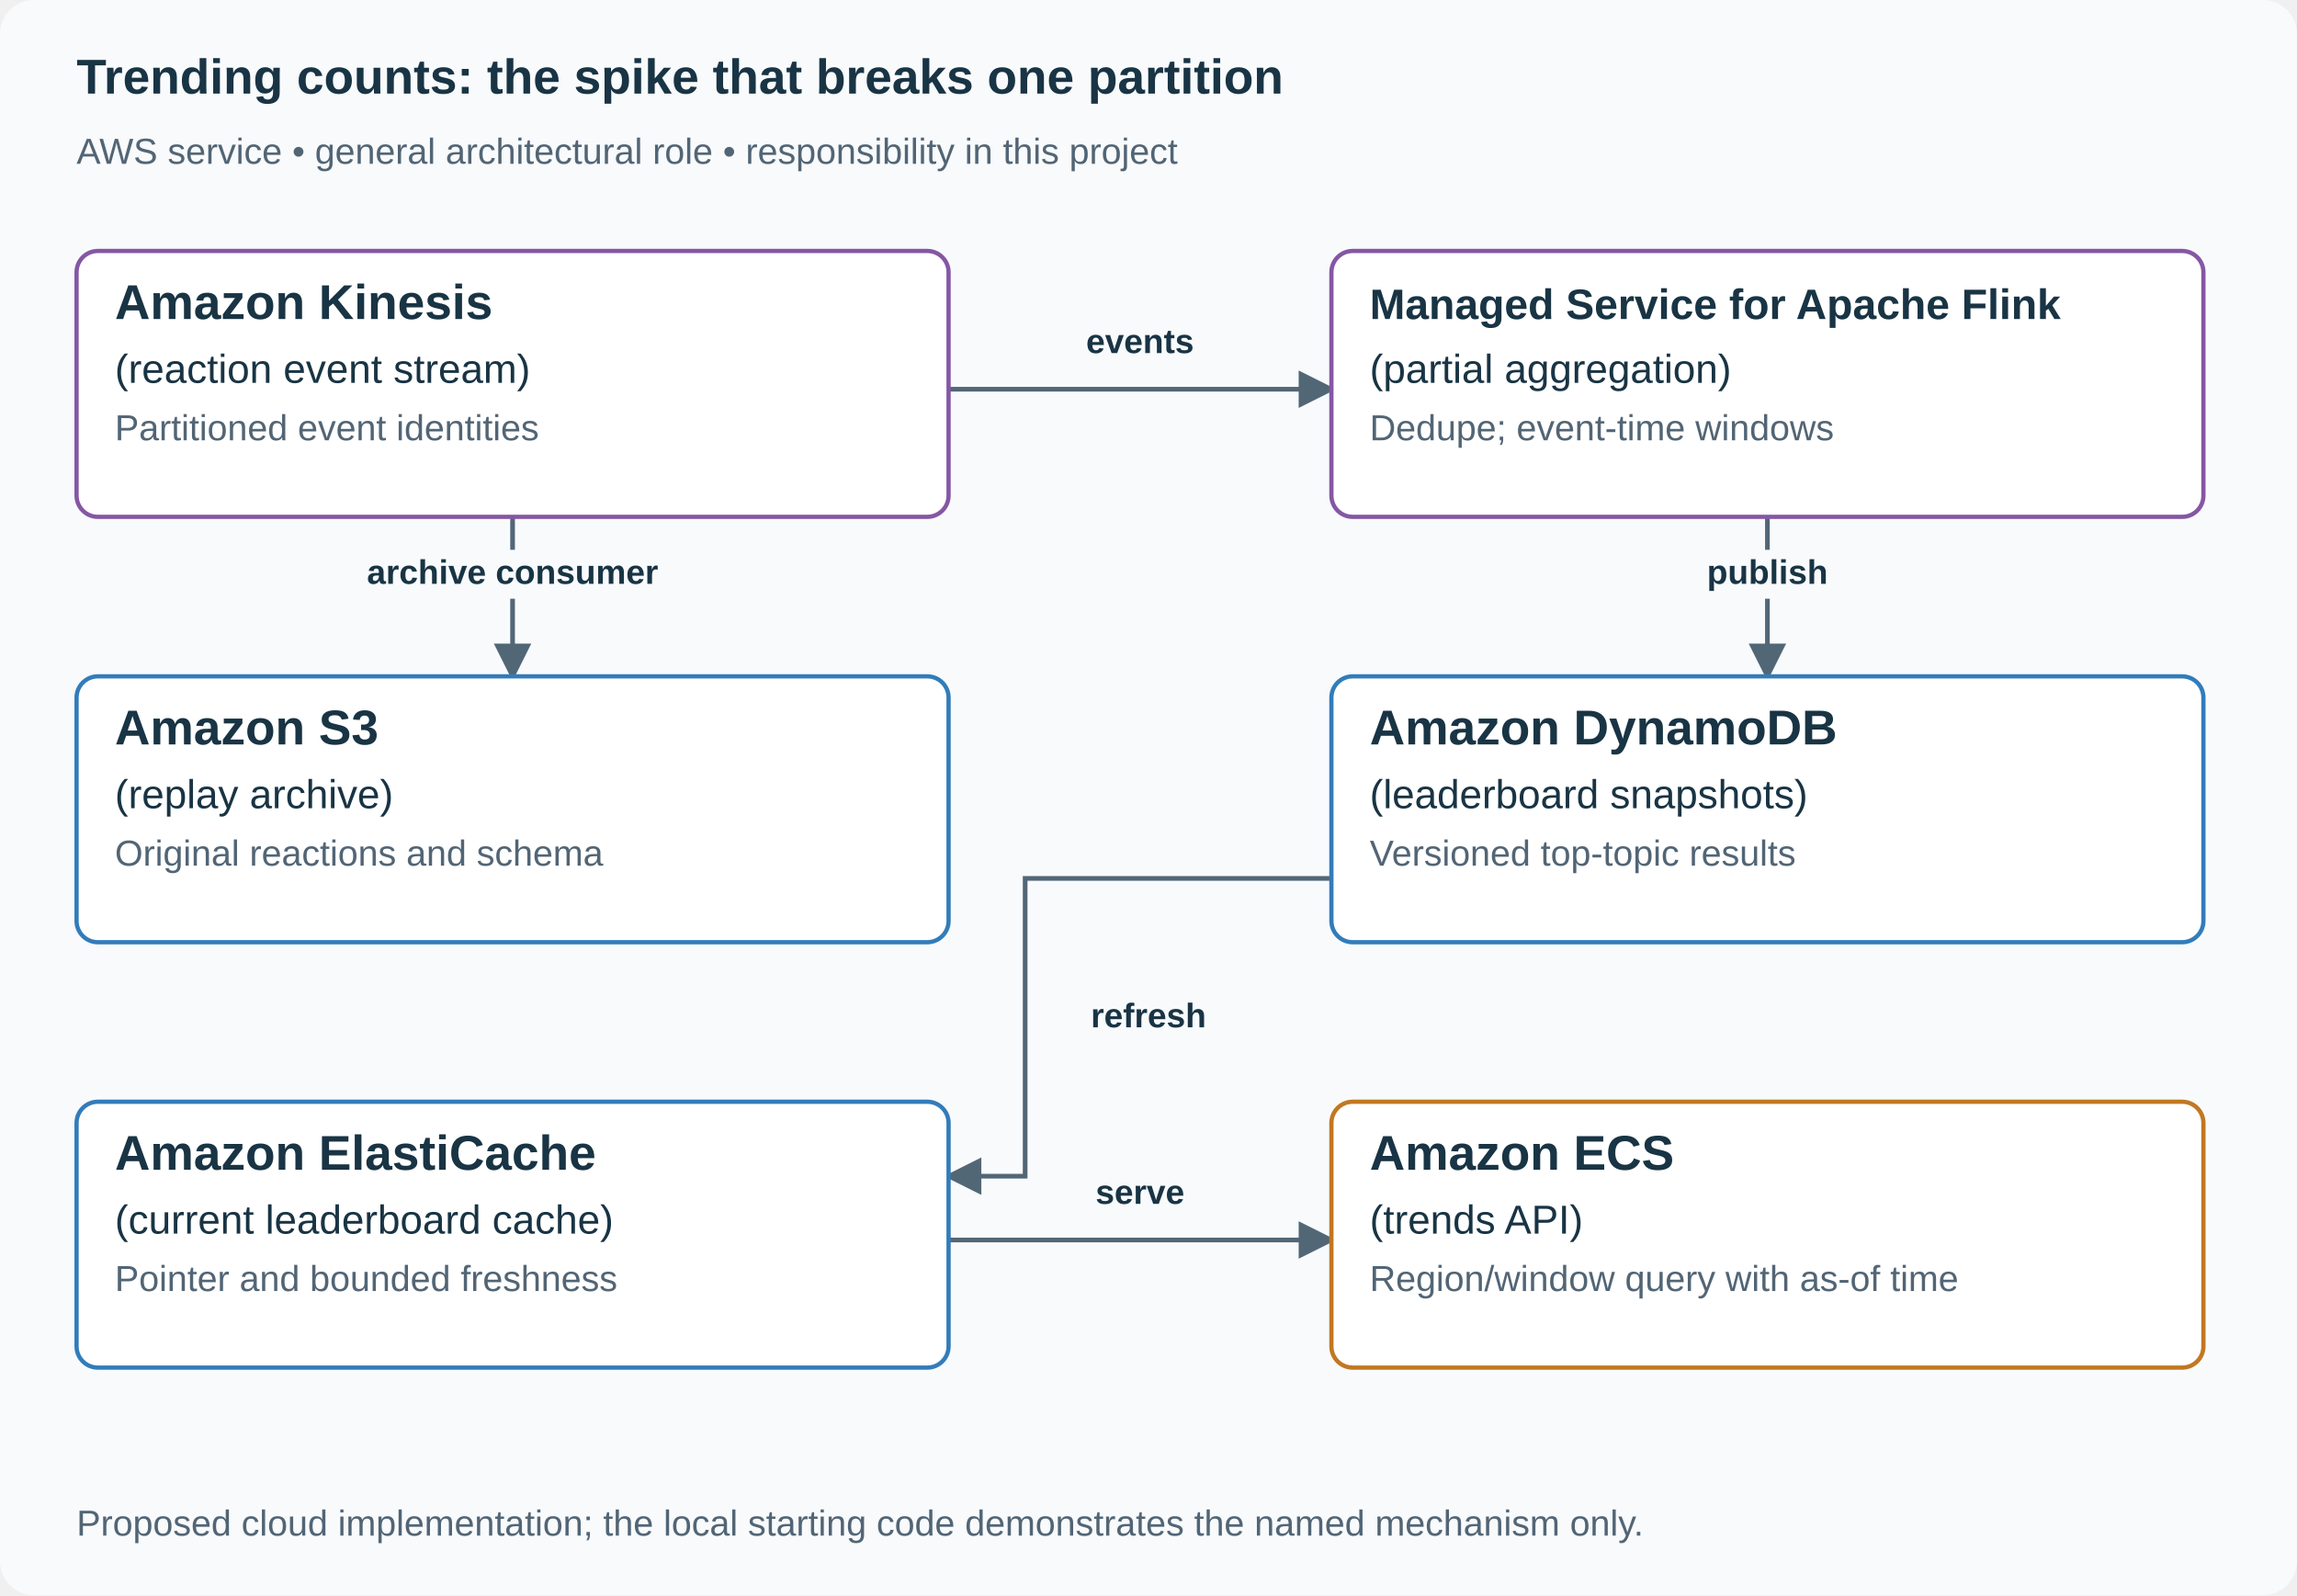
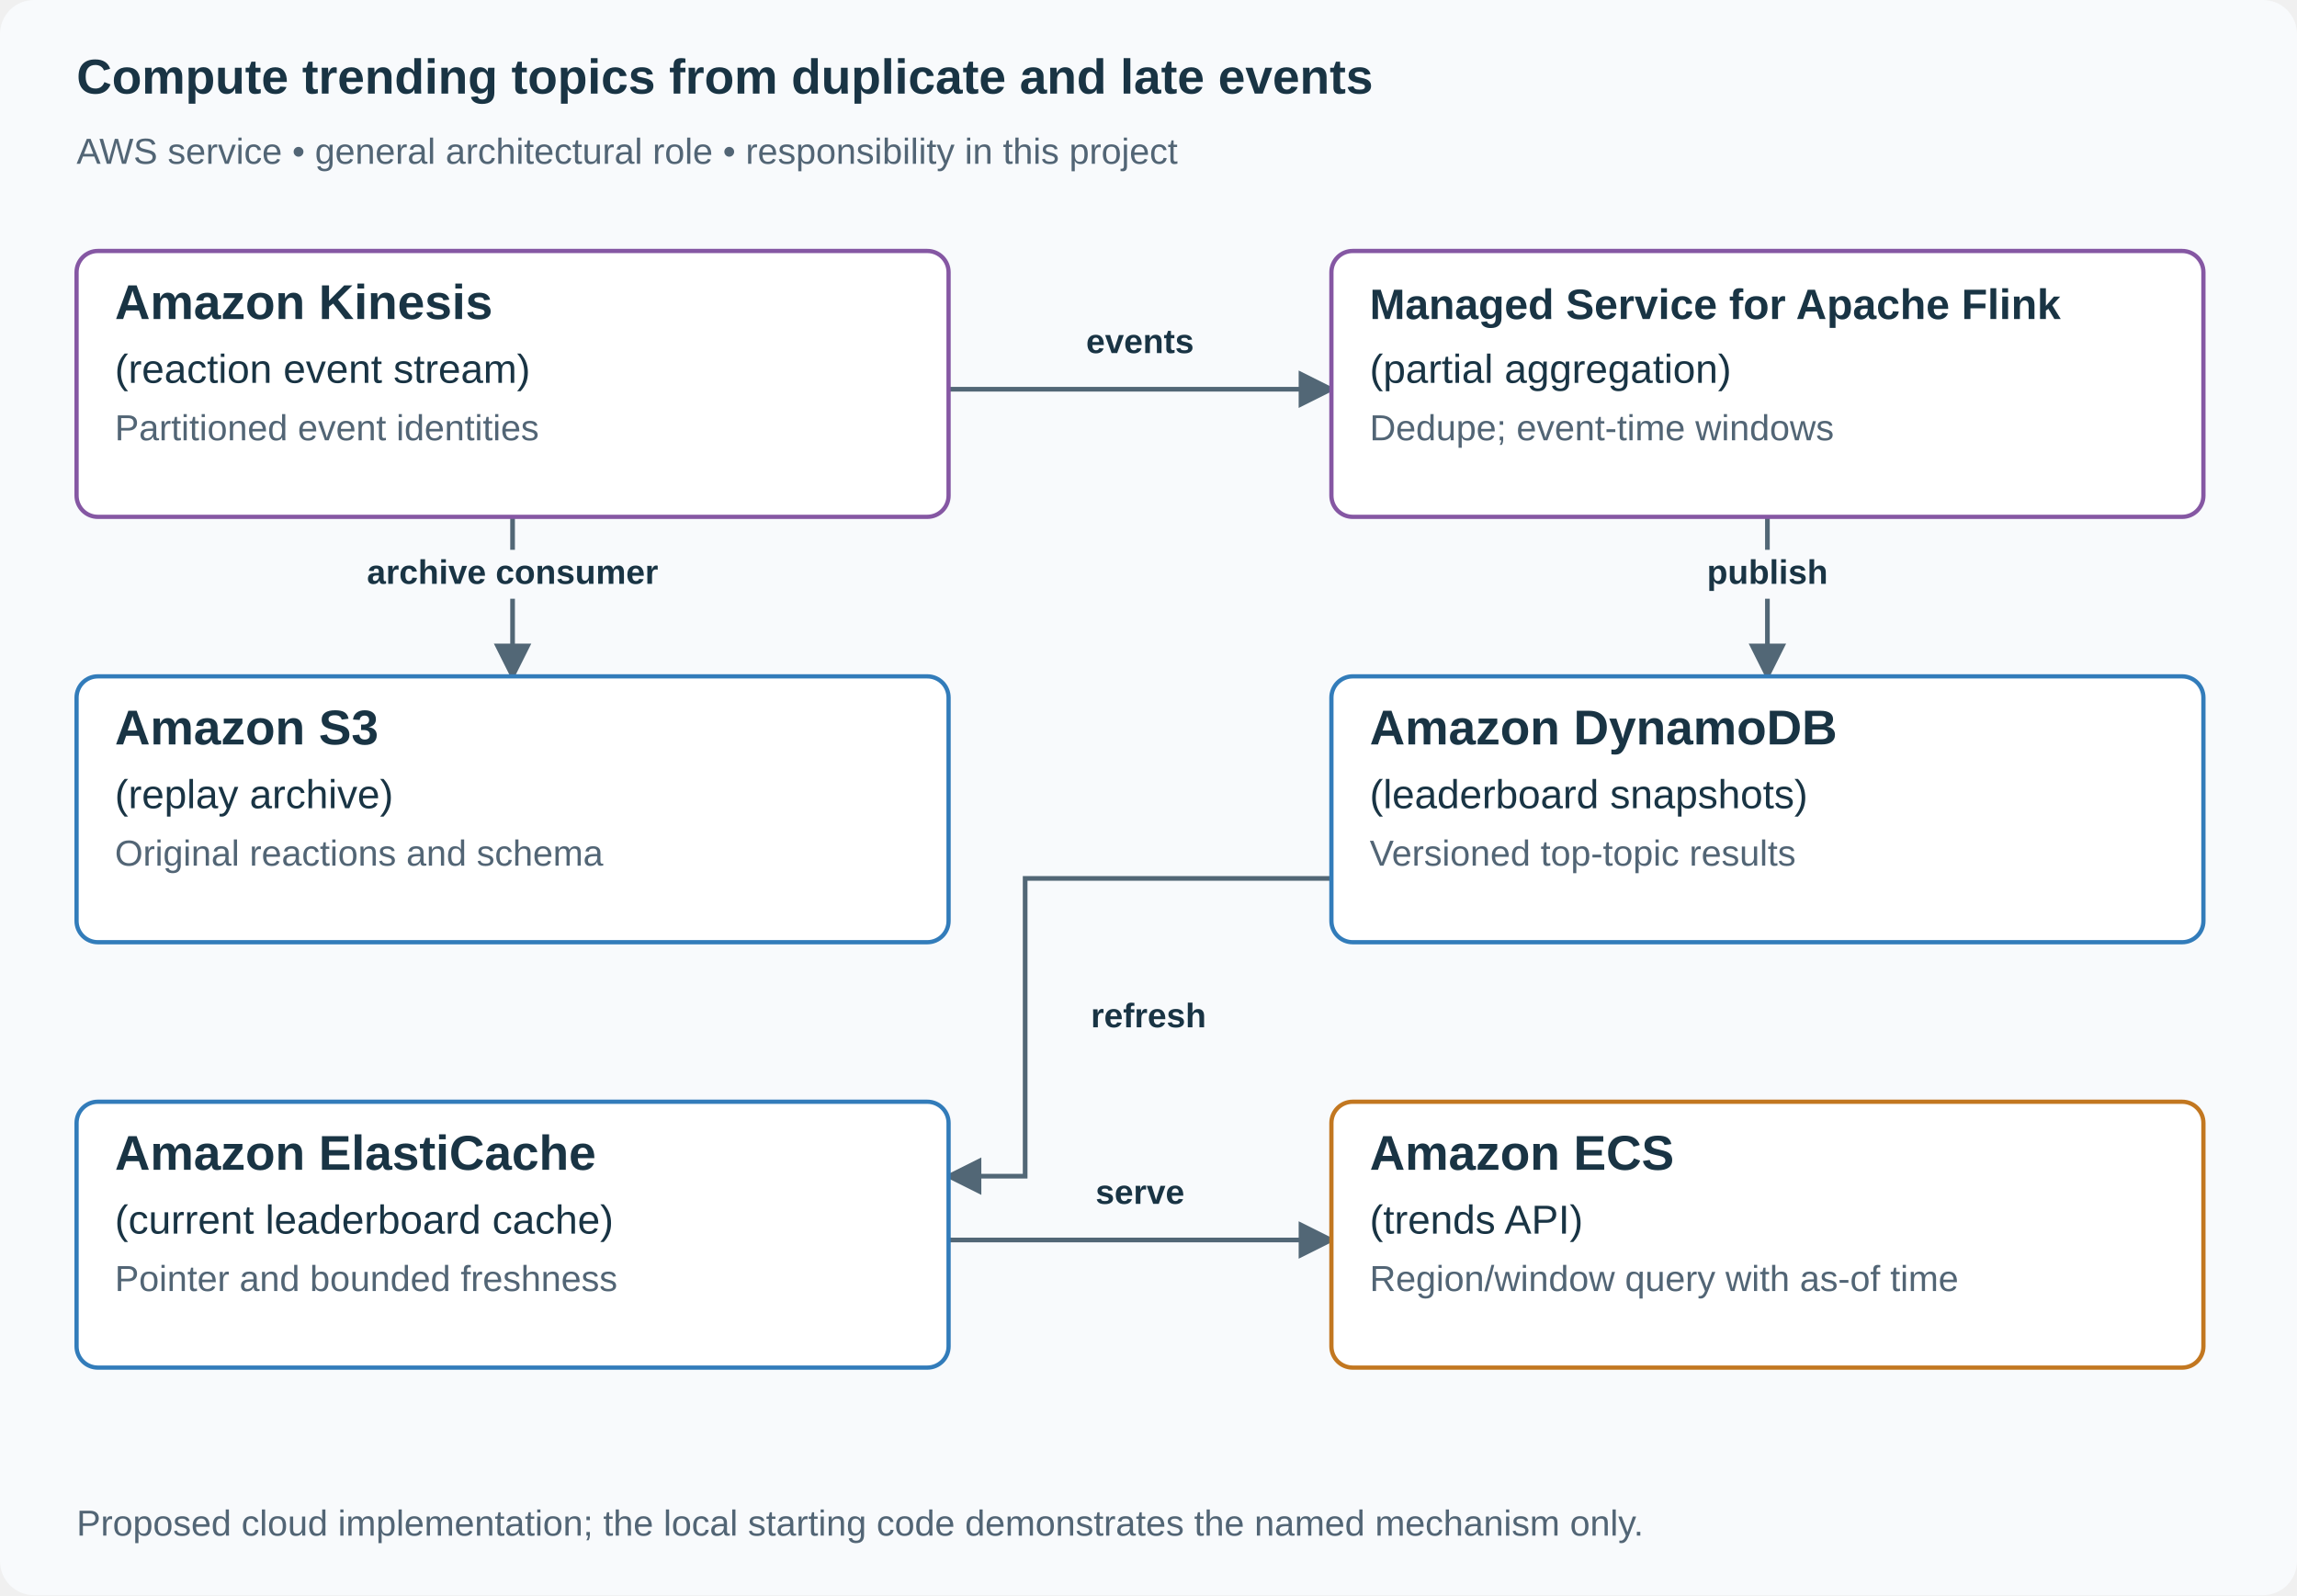
<svg xmlns="http://www.w3.org/2000/svg" width="1080" height="750" viewBox="0 0 1080 750" role="img" aria-labelledby="t d">
  <defs>
    <marker id="a" markerWidth="8" markerHeight="8" refX="7" refY="4" orient="auto">
      <path d="M0 0L8 4L0 8Z" fill="#526776" />
    </marker>
  </defs>
  <rect width="1080" height="750" rx="16" fill="#f8fafc" />
  <style>text{font-family:Arial,sans-serif;fill:#193444}.name{font-size:23px;font-weight:bold}.role{font-size:19px}.detail{font-size:17px;fill:#526575}.edge{font-size:16px;font-weight:bold}</style>
-   <text x="36" y="44" class="name" style="font-size:23px">Trending counts: the spike that breaks one partition</text>
+   <text x="36" y="44" class="name" style="font-size:23px">Compute trending topics from duplicate and late events</text>
  <text x="36" y="77" class="detail">AWS service • general architectural role • responsibility in this project</text>
  <path d="M446 183 L626 183" fill="none" stroke="#526776" stroke-width="2.2" marker-end="url(#a)" />
  <g transform="translate(536.0 166) rotate(0)">
    <rect x="-33.2" y="-16" width="66.4" height="23" fill="#f8fafc" />
    <text x="0" y="0" class="edge" text-anchor="middle">events</text>
  </g>
  <path d="M241 243 L241 318" fill="none" stroke="#526776" stroke-width="2.2" marker-end="url(#a)" />
  <g transform="translate(241 274.5) rotate(0)">
    <rect x="-75.2" y="-16" width="150.4" height="23" fill="#f8fafc" />
    <text x="0" y="0" class="edge" text-anchor="middle">archive consumer</text>
  </g>
  <path d="M831 243 L831 318" fill="none" stroke="#526776" stroke-width="2.2" marker-end="url(#a)" />
  <g transform="translate(831 274.5) rotate(0)">
    <rect x="-37.4" y="-16" width="74.8" height="23" fill="#f8fafc" />
    <text x="0" y="0" class="edge" text-anchor="middle">publish</text>
  </g>
  <path d="M626 413 L482 413 L482 553 L446 553" fill="none" stroke="#526776" stroke-width="2.2" marker-end="url(#a)" />
  <g transform="translate(540 483.0) rotate(0)">
    <rect x="-37.4" y="-16" width="74.8" height="23" fill="#f8fafc" />
    <text x="0" y="0" class="edge" text-anchor="middle">refresh</text>
  </g>
  <path d="M446 583 L626 583" fill="none" stroke="#526776" stroke-width="2.2" marker-end="url(#a)" />
  <g transform="translate(536.0 566) rotate(0)">
    <rect x="-29.0" y="-16" width="58.0" height="23" fill="#f8fafc" />
    <text x="0" y="0" class="edge" text-anchor="middle">serve</text>
  </g>
  <rect x="36" y="118" width="410" height="125" rx="10" fill="white" stroke="#8557a3" stroke-width="2" />
  <text x="54" y="150" class="name" style="font-size:23px">Amazon Kinesis</text>
  <text x="54" y="180" class="role" style="font-size:19px">(reaction event stream)</text>
  <text x="54" y="207" class="detail" style="font-size:17px">Partitioned event identities</text>
  <rect x="626" y="118" width="410" height="125" rx="10" fill="white" stroke="#8557a3" stroke-width="2" />
  <text x="644" y="150" class="name" style="font-size:20px">Managed Service for Apache Flink</text>
  <text x="644" y="180" class="role" style="font-size:19px">(partial aggregation)</text>
  <text x="644" y="207" class="detail" style="font-size:17px">Dedupe; event-time windows</text>
  <rect x="36" y="318" width="410" height="125" rx="10" fill="white" stroke="#327cba" stroke-width="2" />
  <text x="54" y="350" class="name" style="font-size:23px">Amazon S3</text>
  <text x="54" y="380" class="role" style="font-size:19px">(replay archive)</text>
  <text x="54" y="407" class="detail" style="font-size:17px">Original reactions and schema</text>
  <rect x="626" y="318" width="410" height="125" rx="10" fill="white" stroke="#327cba" stroke-width="2" />
  <text x="644" y="350" class="name" style="font-size:23px">Amazon DynamoDB</text>
  <text x="644" y="380" class="role" style="font-size:19px">(leaderboard snapshots)</text>
  <text x="644" y="407" class="detail" style="font-size:17px">Versioned top-topic results</text>
  <rect x="36" y="518" width="410" height="125" rx="10" fill="white" stroke="#327cba" stroke-width="2" />
  <text x="54" y="550" class="name" style="font-size:23px">Amazon ElastiCache</text>
  <text x="54" y="580" class="role" style="font-size:19px">(current leaderboard cache)</text>
  <text x="54" y="607" class="detail" style="font-size:17px">Pointer and bounded freshness</text>
  <rect x="626" y="518" width="410" height="125" rx="10" fill="white" stroke="#c27720" stroke-width="2" />
  <text x="644" y="550" class="name" style="font-size:23px">Amazon ECS</text>
  <text x="644" y="580" class="role" style="font-size:19px">(trends API)</text>
  <text x="644" y="607" class="detail" style="font-size:17px">Region/window query with as-of time</text>
  <text x="36" y="722" class="detail">Proposed cloud implementation; the local starting code demonstrates the named mechanism only.</text>
</svg>
